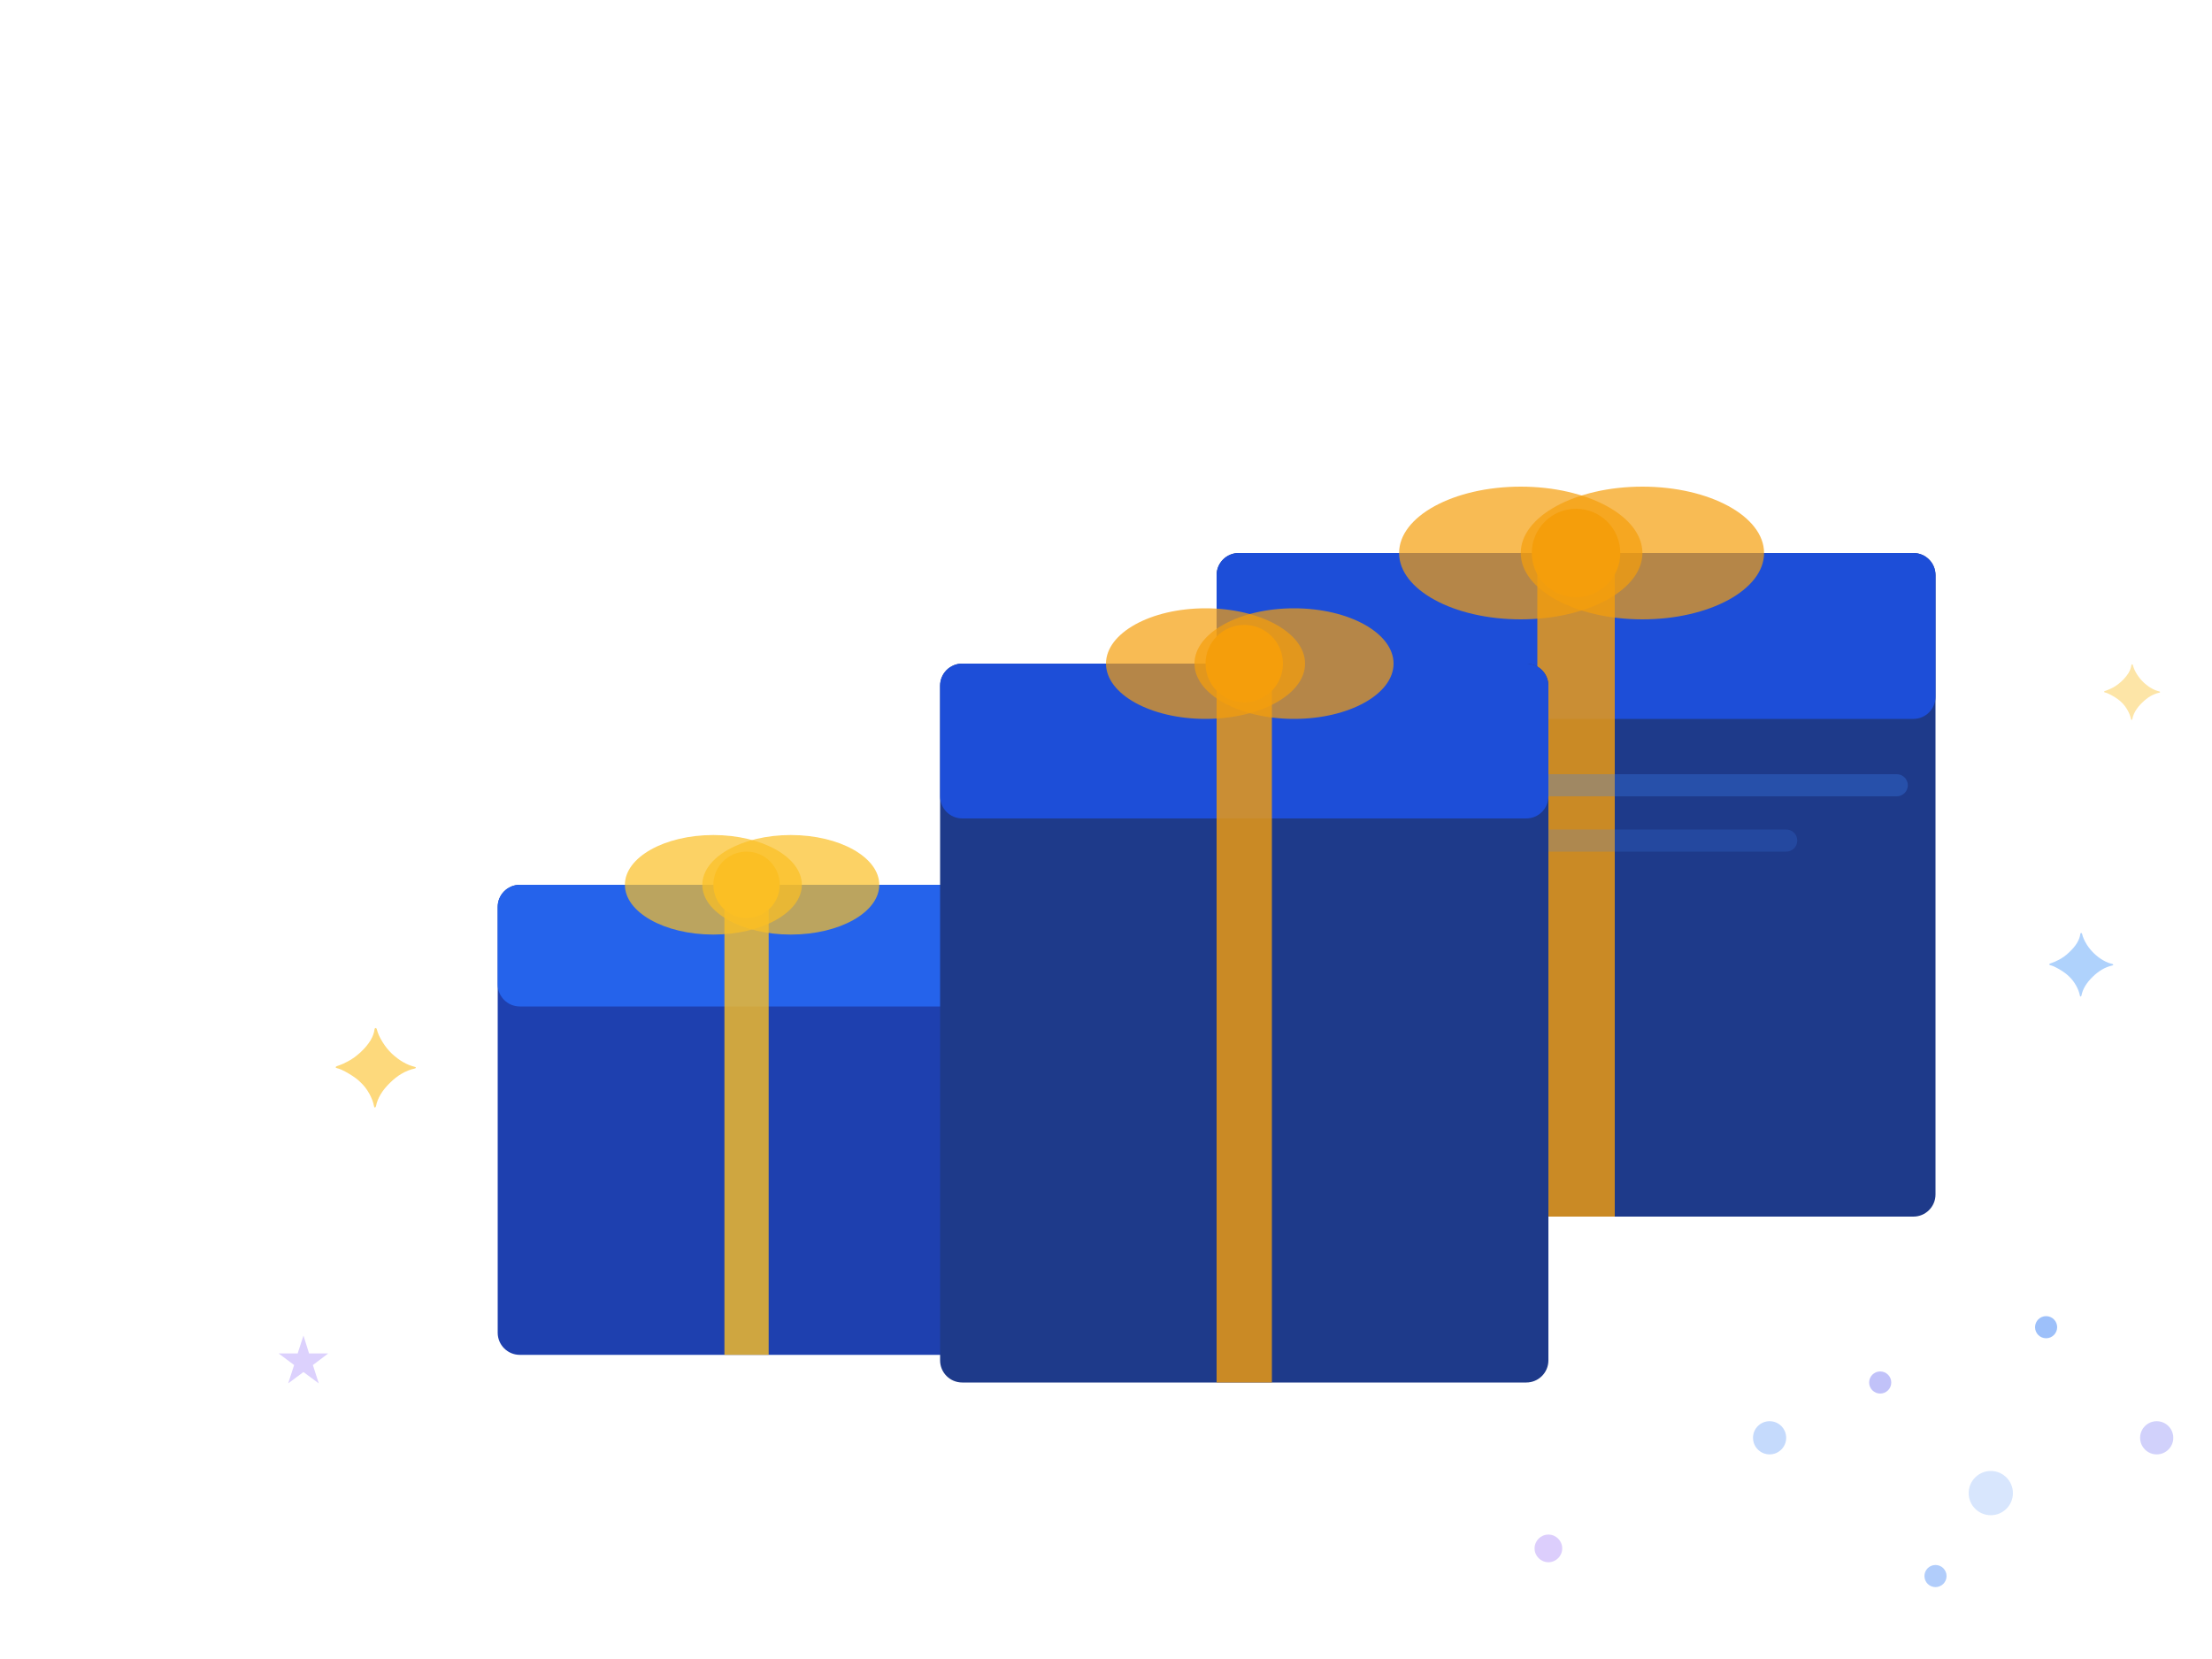
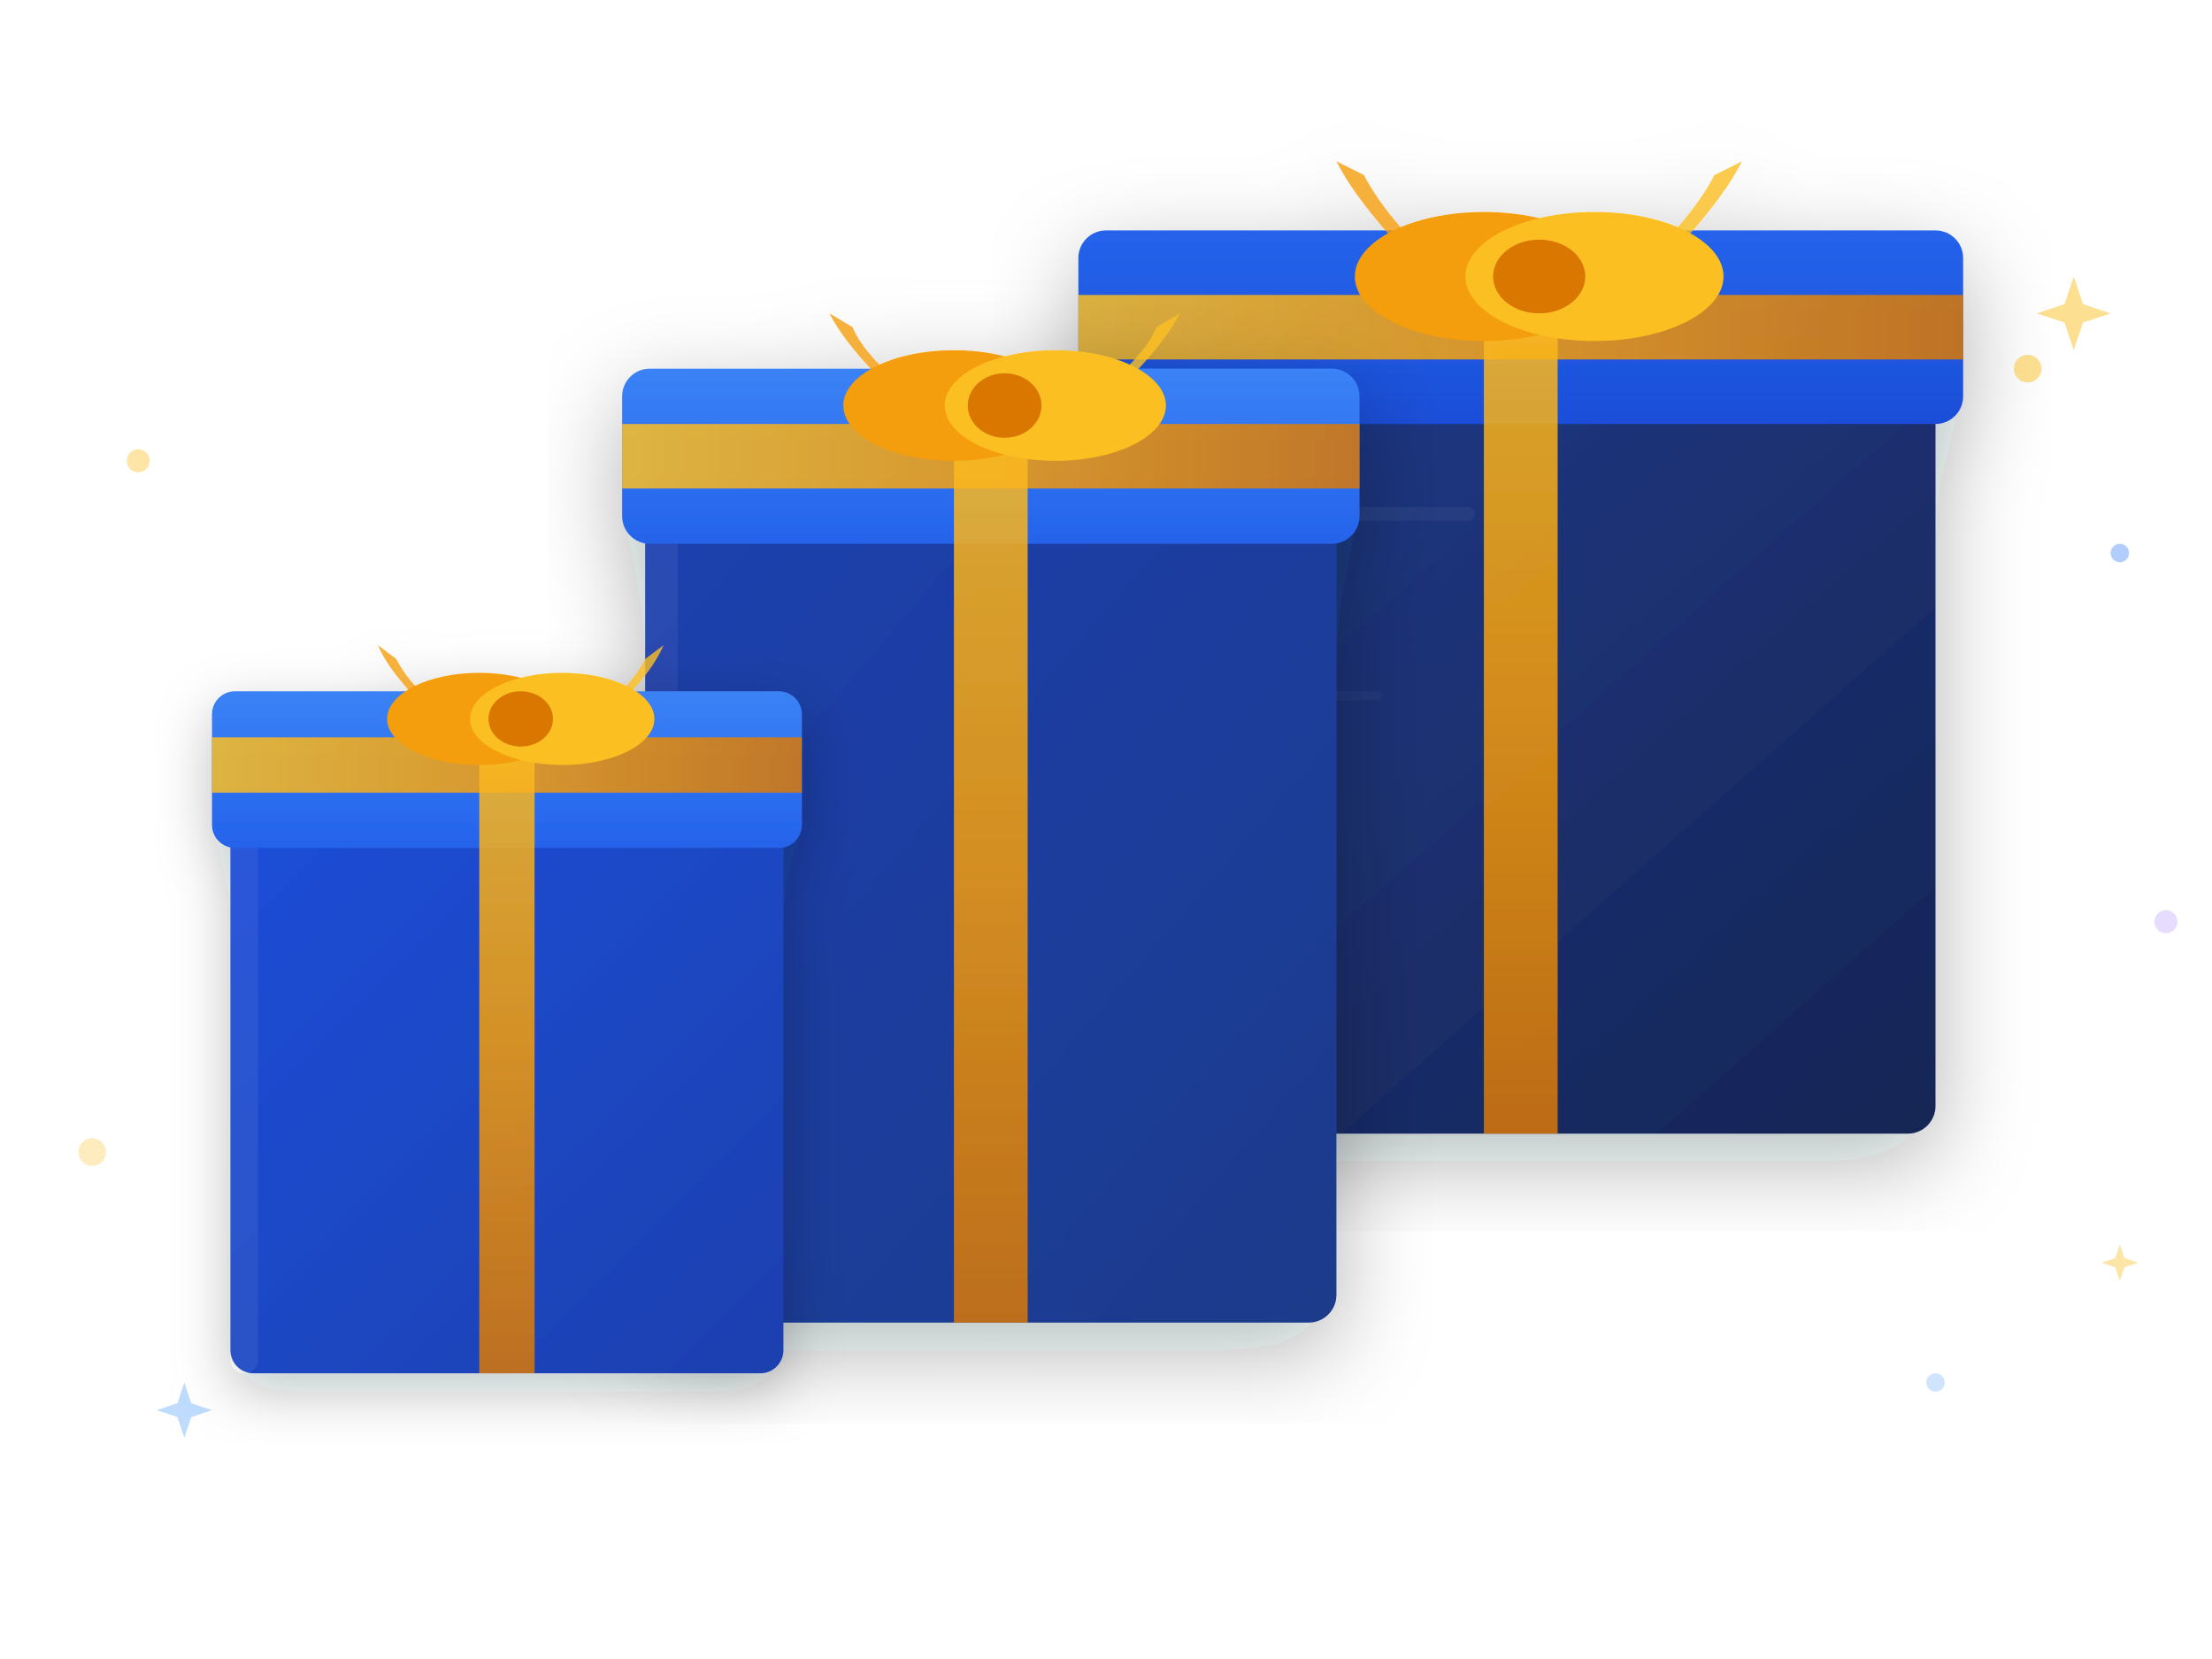
- <svg xmlns="http://www.w3.org/2000/svg" width="400" height="300" viewBox="0 0 400 300" fill="none">
-   <rect width="400" height="300" fill="transparent" />
-   <circle cx="320" cy="260" r="3" fill="#3b82f6" opacity="0.3" />
-   <circle cx="340" cy="250" r="2" fill="#6366f1" opacity="0.4" />
-   <circle cx="360" cy="270" r="4" fill="#3b82f6" opacity="0.2" />
-   <circle cx="280" cy="280" r="2.5" fill="#8b5cf6" opacity="0.3" />
-   <circle cx="370" cy="240" r="2" fill="#3b82f6" opacity="0.5" />
-   <circle cx="390" cy="260" r="3" fill="#6366f1" opacity="0.3" />
-   <circle cx="350" cy="285" r="2" fill="#3b82f6" opacity="0.4" />
-   <rect x="220" y="100" width="130" height="120" rx="4" fill="#1e3a8a" />
-   <rect x="220" y="100" width="130" height="30" rx="4" fill="#1d4ed8" />
-   <rect x="278" y="100" width="14" height="120" fill="#f59e0b" opacity="0.8" />
-   <ellipse cx="275" cy="100" rx="22" ry="12" fill="#f59e0b" opacity="0.7" />
-   <ellipse cx="297" cy="100" rx="22" ry="12" fill="#f59e0b" opacity="0.7" />
-   <circle cx="285" cy="100" r="8" fill="#f59e0b" />
-   <rect x="225" y="140" width="120" height="4" rx="2" fill="#3b82f6" opacity="0.3" />
-   <rect x="225" y="150" width="100" height="4" rx="2" fill="#3b82f6" opacity="0.2" />
-   <rect x="90" y="160" width="90" height="85" rx="4" fill="#1e40af" />
-   <rect x="90" y="160" width="90" height="22" rx="4" fill="#2563eb" />
-   <rect x="131" y="160" width="8" height="85" fill="#fbbf24" opacity="0.8" />
-   <ellipse cx="129" cy="160" rx="16" ry="9" fill="#fbbf24" opacity="0.7" />
-   <ellipse cx="143" cy="160" rx="16" ry="9" fill="#fbbf24" opacity="0.7" />
-   <circle cx="135" cy="160" r="6" fill="#fbbf24" />
-   <rect x="170" y="120" width="110" height="130" rx="4" fill="#1e3a8a" />
-   <rect x="170" y="120" width="110" height="28" rx="4" fill="#1d4ed8" />
-   <rect x="220" y="120" width="10" height="130" fill="#f59e0b" opacity="0.8" />
-   <ellipse cx="218" cy="120" rx="18" ry="10" fill="#f59e0b" opacity="0.7" />
-   <ellipse cx="234" cy="120" rx="18" ry="10" fill="#f59e0b" opacity="0.7" />
-   <circle cx="225" cy="120" r="7" fill="#f59e0b" />
-   <text x="60" y="200" font-size="20" fill="#fbbf24" opacity="0.6">✦</text>
-   <text x="370" y="180" font-size="16" fill="#60a5fa" opacity="0.5">✦</text>
-   <text x="50" y="250" font-size="12" fill="#a78bfa" opacity="0.4">★</text>
-   <text x="380" y="130" font-size="14" fill="#fbbf24" opacity="0.4">✦</text>
+ <svg xmlns="http://www.w3.org/2000/svg" width="480" height="360" viewBox="0 0 480 360" fill="none">
+   <defs>
+     <linearGradient id="box1Grad" x1="0" y1="0" x2="1" y2="1">
+       <stop offset="0%" stop-color="#1e3a8a" />
+       <stop offset="100%" stop-color="#172554" />
+     </linearGradient>
+     <linearGradient id="box2Grad" x1="0" y1="0" x2="1" y2="1">
+       <stop offset="0%" stop-color="#1e40af" />
+       <stop offset="100%" stop-color="#1e3a8a" />
+     </linearGradient>
+     <linearGradient id="box3Grad" x1="0" y1="0" x2="1" y2="1">
+       <stop offset="0%" stop-color="#1d4ed8" />
+       <stop offset="100%" stop-color="#1e40af" />
+     </linearGradient>
+     <linearGradient id="ribbon" x1="0" y1="0" x2="1" y2="0">
+       <stop offset="0%" stop-color="#fbbf24" />
+       <stop offset="50%" stop-color="#f59e0b" />
+       <stop offset="100%" stop-color="#d97706" />
+     </linearGradient>
+     <linearGradient id="ribbonV" x1="0" y1="0" x2="0" y2="1">
+       <stop offset="0%" stop-color="#fbbf24" />
+       <stop offset="50%" stop-color="#f59e0b" />
+       <stop offset="100%" stop-color="#d97706" />
+     </linearGradient>
+     <linearGradient id="lidGrad1" x1="0" y1="0" x2="0" y2="1">
+       <stop offset="0%" stop-color="#2563eb" />
+       <stop offset="100%" stop-color="#1d4ed8" />
+     </linearGradient>
+     <linearGradient id="lidGrad2" x1="0" y1="0" x2="0" y2="1">
+       <stop offset="0%" stop-color="#3b82f6" />
+       <stop offset="100%" stop-color="#2563eb" />
+     </linearGradient>
+     <filter id="giftShadow">
+       <feDropShadow dx="0" dy="6" stdDeviation="10" flood-color="#0f172a" flood-opacity="0.3" />
+     </filter>
+     <filter id="giftShadowSmall">
+       <feDropShadow dx="0" dy="4" stdDeviation="6" flood-color="#0f172a" flood-opacity="0.25" />
+     </filter>
+   </defs>
+   <g filter="url(#giftShadow)" transform="translate(240, 50)">
+     <rect x="0" y="36" width="180" height="160" rx="6" fill="url(#box1Grad)" />
+     <rect x="0" y="36" width="8" height="160" rx="4" fill="rgba(255,255,255,0.06)" />
+     <rect x="-6" y="0" width="192" height="42" rx="6" fill="url(#lidGrad1)" />
+     <rect x="-6" y="14" width="192" height="14" fill="url(#ribbon)" opacity="0.85" />
+     <rect x="82" y="0" width="16" height="196" fill="url(#ribbonV)" opacity="0.85" />
+     <ellipse cx="82" cy="10" rx="28" ry="14" fill="#f59e0b" />
+     <ellipse cx="106" cy="10" rx="28" ry="14" fill="#fbbf24" />
+     <ellipse cx="94" cy="10" rx="10" ry="8" fill="#d97706" />
+     <path d="M70 10 Q55 -5, 50 -15 L56 -12 Q60 -4, 72 8 Z" fill="#f59e0b" opacity="0.8" />
+     <path d="M118 10 Q133 -5, 138 -15 L132 -12 Q128 -4, 116 8 Z" fill="#fbbf24" opacity="0.8" />
+     <rect x="10" y="60" width="70" height="3" rx="1.5" fill="rgba(255,255,255,0.05)" />
+     <rect x="10" y="100" width="50" height="2" rx="1" fill="rgba(255,255,255,0.03)" />
+   </g>
+   <g filter="url(#giftShadow)" transform="translate(140, 80)">
+     <rect x="0" y="32" width="150" height="175" rx="6" fill="url(#box2Grad)" />
+     <rect x="0" y="32" width="7" height="175" rx="3.5" fill="rgba(255,255,255,0.06)" />
+     <rect x="-5" y="0" width="160" height="38" rx="6" fill="url(#lidGrad2)" />
+     <rect x="-5" y="12" width="160" height="14" fill="url(#ribbon)" opacity="0.85" />
+     <rect x="67" y="0" width="16" height="207" fill="url(#ribbonV)" opacity="0.85" />
+     <ellipse cx="67" cy="8" rx="24" ry="12" fill="#f59e0b" />
+     <ellipse cx="89" cy="8" rx="24" ry="12" fill="#fbbf24" />
+     <ellipse cx="78" cy="8" rx="8" ry="7" fill="#d97706" />
+     <path d="M57 8 Q44 -4, 40 -12 L45 -9 Q48 -2, 59 6 Z" fill="#f59e0b" opacity="0.8" />
+     <path d="M99 8 Q112 -4, 116 -12 L111 -9 Q108 -2, 97 6 Z" fill="#fbbf24" opacity="0.8" />
+   </g>
+   <g filter="url(#giftShadowSmall)" transform="translate(50, 150)">
+     <rect x="0" y="28" width="120" height="120" rx="5" fill="url(#box3Grad)" />
+     <rect x="0" y="28" width="6" height="120" rx="3" fill="rgba(255,255,255,0.06)" />
+     <rect x="-4" y="0" width="128" height="34" rx="5" fill="url(#lidGrad2)" />
+     <rect x="-4" y="10" width="128" height="12" fill="url(#ribbon)" opacity="0.85" />
+     <rect x="54" y="0" width="12" height="148" fill="url(#ribbonV)" opacity="0.85" />
+     <ellipse cx="54" cy="6" rx="20" ry="10" fill="#f59e0b" />
+     <ellipse cx="72" cy="6" rx="20" ry="10" fill="#fbbf24" />
+     <ellipse cx="63" cy="6" rx="7" ry="6" fill="#d97706" />
+     <path d="M45 6 Q35 -3, 32 -10 L36 -7 Q39 -1, 47 5 Z" fill="#f59e0b" opacity="0.8" />
+     <path d="M81 6 Q91 -3, 94 -10 L90 -7 Q87 -1, 79 5 Z" fill="#fbbf24" opacity="0.8" />
+   </g>
+   <circle cx="440" cy="80" r="3" fill="#fbbf24" opacity="0.5" />
+   <circle cx="460" cy="120" r="2" fill="#3b82f6" opacity="0.4" />
+   <circle cx="30" cy="100" r="2.5" fill="#fbbf24" opacity="0.4" />
+   <circle cx="420" cy="300" r="2" fill="#60a5fa" opacity="0.3" />
+   <circle cx="20" cy="250" r="3" fill="#fbbf24" opacity="0.3" />
+   <circle cx="470" cy="200" r="2.5" fill="#a78bfa" opacity="0.3" />
+   <path d="M450 60 l2 6 6 2 -6 2 -2 6 -2 -6 -6 -2 6 -2z" fill="#fbbf24" opacity="0.5" />
+   <path d="M40 300 l1.5 4.5 4.5 1.5 -4.5 1.5 -1.5 4.5 -1.5 -4.5 -4.5 -1.5 4.5 -1.5z" fill="#60a5fa" opacity="0.4" />
+   <path d="M460 270 l1 3 3 1 -3 1 -1 3 -1 -3 -3 -1 3 -1z" fill="#fbbf24" opacity="0.4" />
</svg>
